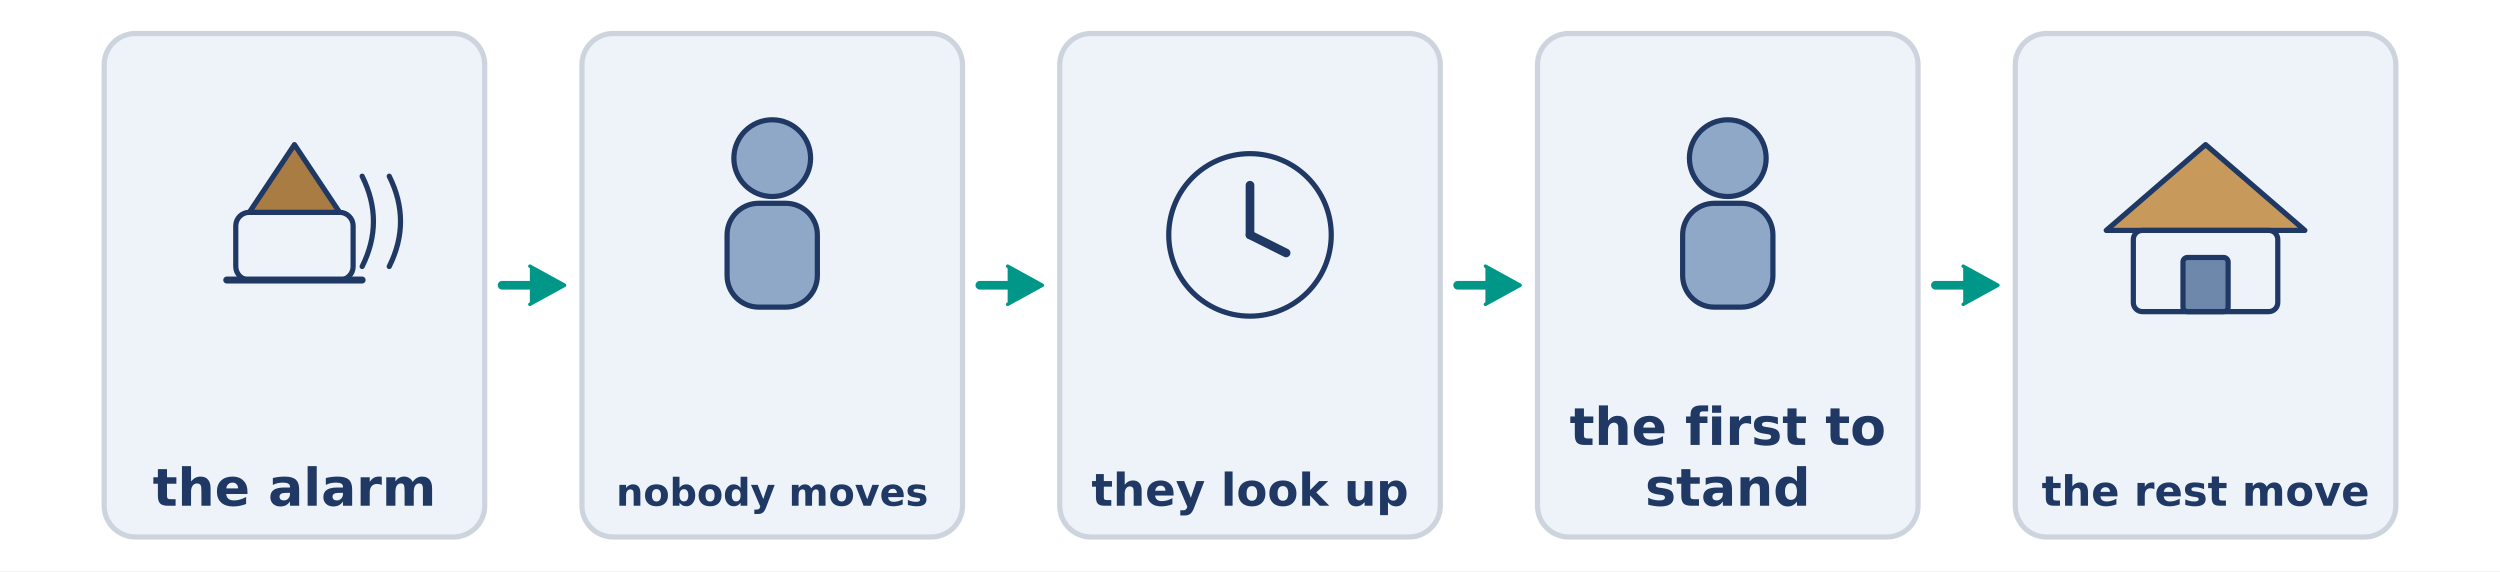
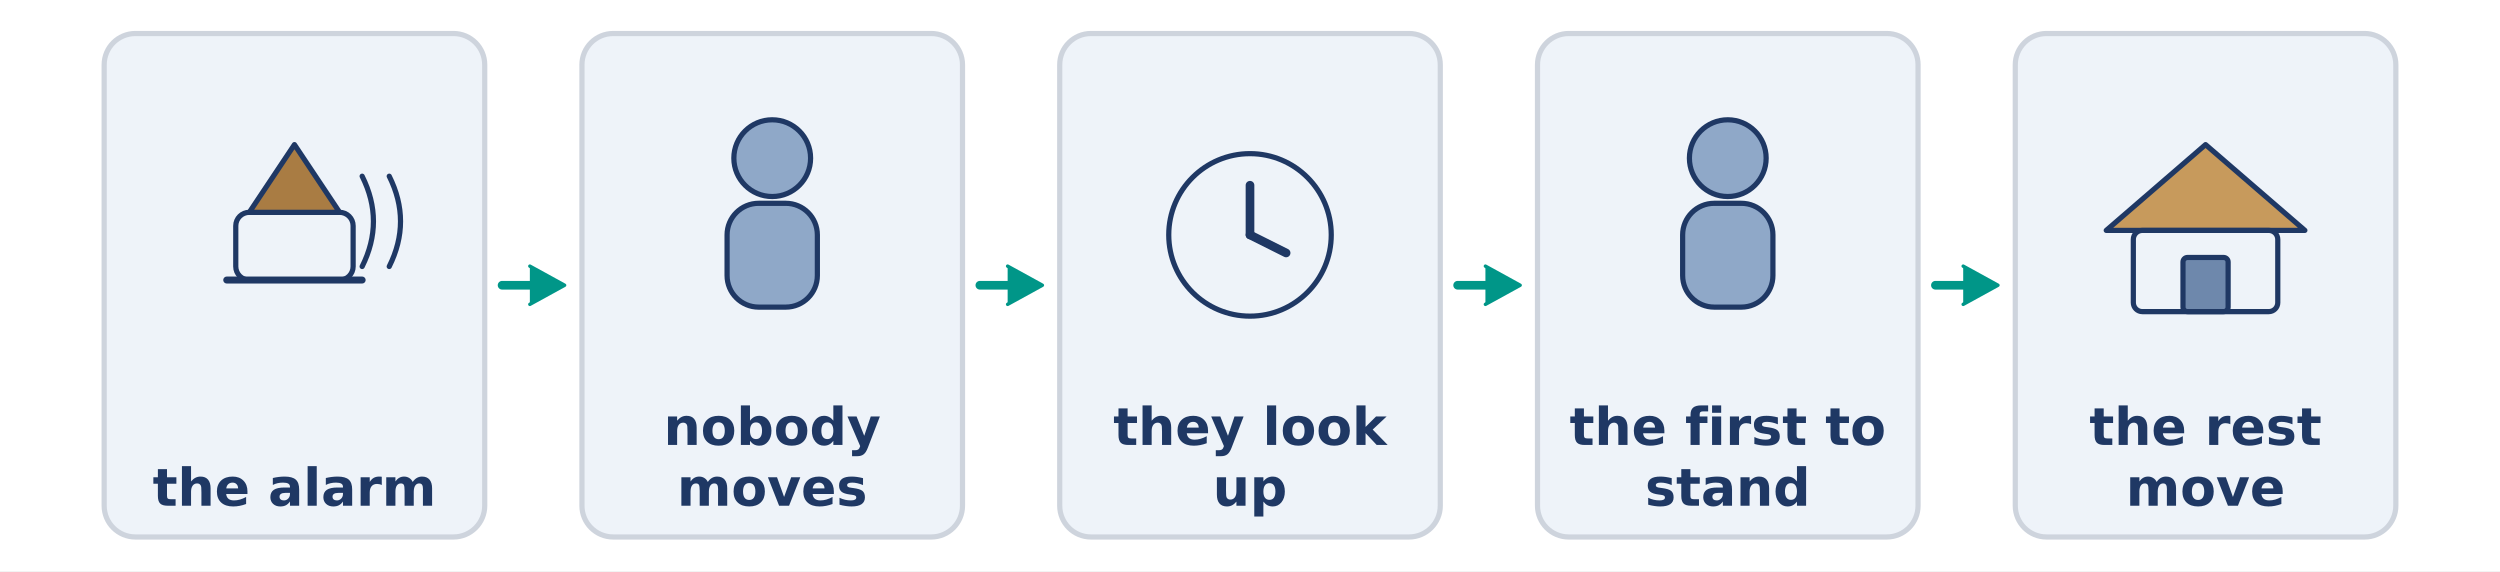
<svg xmlns="http://www.w3.org/2000/svg" width="1440" height="329" viewBox="0 0 1440 329">
  <rect width="1440" height="329" fill="#FFFFFF" />
  <rect x="60.0" y="19.3" width="219.2" height="290.0" rx="18" fill="#EEF3F9" stroke="#CED4DD" stroke-width="3" />
  <rect x="135.8" y="122.3" width="67.6" height="39.0" rx="7.8" fill="#EEF3F9" stroke="#1F3864" stroke-width="3" />
  <path d="M 143.6 122.3 L 169.6 83.3 L 195.6 122.3 Z" fill="#A97C43" stroke="#1F3864" stroke-width="3" stroke-linecap="round" stroke-linejoin="round" />
  <path d="M 208.6 101.5 Q 221.6 127.5 208.6 153.5" fill="none" stroke="#1F3864" stroke-width="3" stroke-linecap="round" stroke-linejoin="round" />
  <path d="M 224.2 101.5 Q 237.2 127.5 224.2 153.5" fill="none" stroke="#1F3864" stroke-width="3" stroke-linecap="round" stroke-linejoin="round" />
  <line x1="130.6" y1="161.3" x2="208.6" y2="161.3" stroke="#1F3864" stroke-width="4" stroke-linecap="round" />
  <text x="169.6" y="291.3" font-family="DejaVu Sans" font-size="30" font-weight="bold" fill="#1F3864" text-anchor="middle">the alarm</text>
  <rect x="335.2" y="19.3" width="219.2" height="290.0" rx="18" fill="#EEF3F9" stroke="#CED4DD" stroke-width="3" />
  <circle cx="444.8" cy="91.1" r="22.1" fill="#8FA8C8" stroke="#1F3864" stroke-width="3" />
  <rect x="418.8" y="117.1" width="52.0" height="59.8" rx="18.2" fill="#8FA8C8" stroke="#1F3864" stroke-width="3" />
-   <text x="444.8" y="291.3" font-family="DejaVu Sans" font-size="22" font-weight="bold" fill="#1F3864" text-anchor="middle">nobody moves</text>
+   <text x="444.8" y="256.3" font-family="DejaVu Sans" font-size="30" font-weight="bold" fill="#1F3864" text-anchor="middle">nobody</text>
+   <text x="444.8" y="291.3" font-family="DejaVu Sans" font-size="30" font-weight="bold" fill="#1F3864" text-anchor="middle">moves</text>
  <line x1="289.2" y1="164.3" x2="311.2" y2="164.3" stroke="#009688" stroke-width="5" stroke-linecap="round" />
  <path d="M 305.2 153.3 L 325.2 164.3 L 305.2 175.3" fill="#009688" stroke="#009688" stroke-width="2" stroke-linecap="round" stroke-linejoin="round" />
  <rect x="610.4" y="19.3" width="219.2" height="290.0" rx="18" fill="#EEF3F9" stroke="#CED4DD" stroke-width="3" />
  <circle cx="720.0" cy="135.3" r="46.8" fill="#EEF3F9" stroke="#1F3864" stroke-width="3" />
  <line x1="720.0" y1="135.3" x2="720.0" y2="106.7" stroke="#1F3864" stroke-width="5" stroke-linecap="round" />
  <line x1="720.0" y1="135.3" x2="740.8" y2="145.7" stroke="#1F3864" stroke-width="5" stroke-linecap="round" />
-   <text x="720.0" y="291.3" font-family="DejaVu Sans" font-size="26" font-weight="bold" fill="#1F3864" text-anchor="middle">they look up</text>
+   <text x="720.0" y="256.3" font-family="DejaVu Sans" font-size="30" font-weight="bold" fill="#1F3864" text-anchor="middle">they look</text>
+   <text x="720.0" y="291.3" font-family="DejaVu Sans" font-size="30" font-weight="bold" fill="#1F3864" text-anchor="middle">up</text>
  <line x1="564.4" y1="164.3" x2="586.4" y2="164.3" stroke="#009688" stroke-width="5" stroke-linecap="round" />
  <path d="M 580.4 153.3 L 600.4 164.3 L 580.4 175.3" fill="#009688" stroke="#009688" stroke-width="2" stroke-linecap="round" stroke-linejoin="round" />
  <rect x="885.6" y="19.3" width="219.2" height="290.0" rx="18" fill="#EEF3F9" stroke="#CED4DD" stroke-width="3" />
  <circle cx="995.2" cy="91.1" r="22.1" fill="#8FA8C8" stroke="#1F3864" stroke-width="3" />
  <rect x="969.2" y="117.1" width="52.0" height="59.8" rx="18.2" fill="#8FA8C8" stroke="#1F3864" stroke-width="3" />
  <text x="995.2" y="256.3" font-family="DejaVu Sans" font-size="30" font-weight="bold" fill="#1F3864" text-anchor="middle">the first to</text>
  <text x="995.2" y="291.3" font-family="DejaVu Sans" font-size="30" font-weight="bold" fill="#1F3864" text-anchor="middle">stand</text>
  <line x1="839.6" y1="164.3" x2="861.6" y2="164.3" stroke="#009688" stroke-width="5" stroke-linecap="round" />
  <path d="M 855.6 153.3 L 875.6 164.3 L 855.6 175.3" fill="#009688" stroke="#009688" stroke-width="2" stroke-linecap="round" stroke-linejoin="round" />
  <rect x="1160.8" y="19.3" width="219.2" height="290.0" rx="18" fill="#EEF3F9" stroke="#CED4DD" stroke-width="3" />
  <path d="M 1213.2 132.7 L 1270.4 83.3 L 1327.6 132.7 Z" fill="#C79A5C" stroke="#1F3864" stroke-width="3" stroke-linecap="round" stroke-linejoin="round" />
  <rect x="1228.8" y="132.7" width="83.2" height="46.8" rx="5.2" fill="#EEF3F9" stroke="#1F3864" stroke-width="3" />
  <rect x="1257.4" y="148.3" width="26.0" height="31.2" rx="2.6" fill="#6E88AC" stroke="#1F3864" stroke-width="3" />
-   <text x="1270.4" y="291.3" font-family="DejaVu Sans" font-size="24" font-weight="bold" fill="#1F3864" text-anchor="middle">the rest move</text>
+   <text x="1270.4" y="256.3" font-family="DejaVu Sans" font-size="30" font-weight="bold" fill="#1F3864" text-anchor="middle">the rest</text>
+   <text x="1270.4" y="291.3" font-family="DejaVu Sans" font-size="30" font-weight="bold" fill="#1F3864" text-anchor="middle">move</text>
  <line x1="1114.8" y1="164.3" x2="1136.8" y2="164.3" stroke="#009688" stroke-width="5" stroke-linecap="round" />
  <path d="M 1130.8 153.3 L 1150.8 164.3 L 1130.8 175.3" fill="#009688" stroke="#009688" stroke-width="2" stroke-linecap="round" stroke-linejoin="round" />
</svg>
